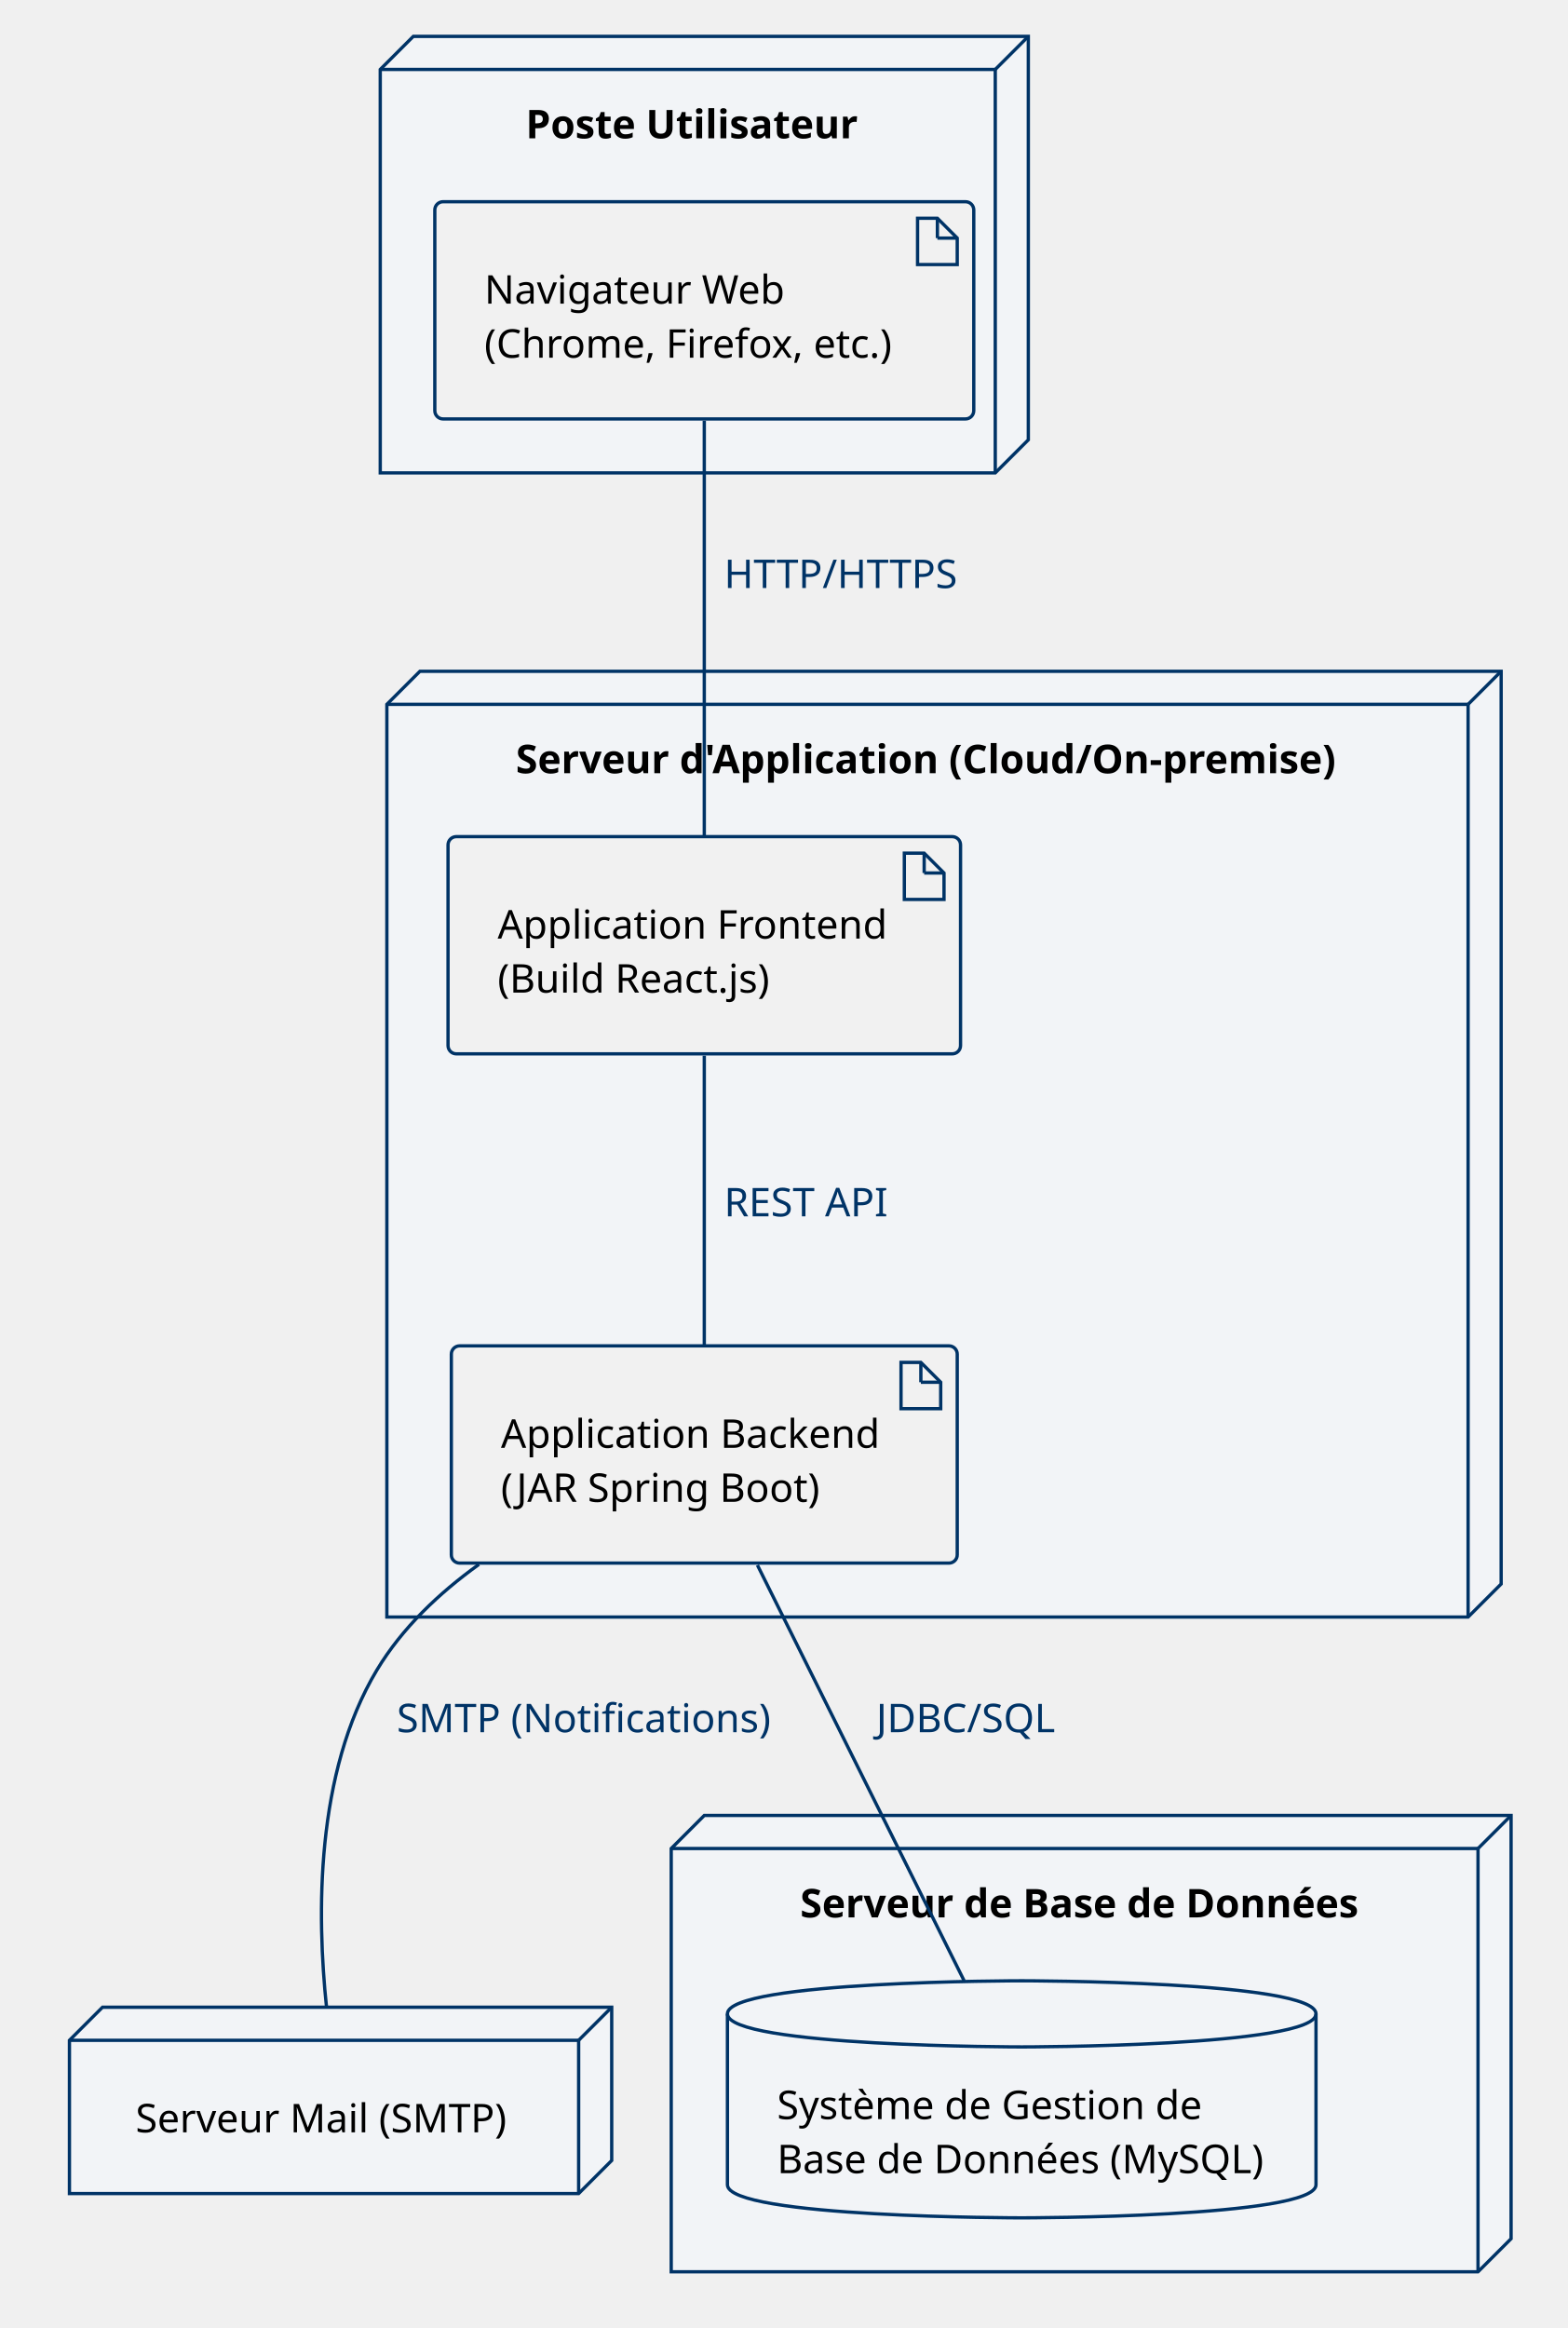
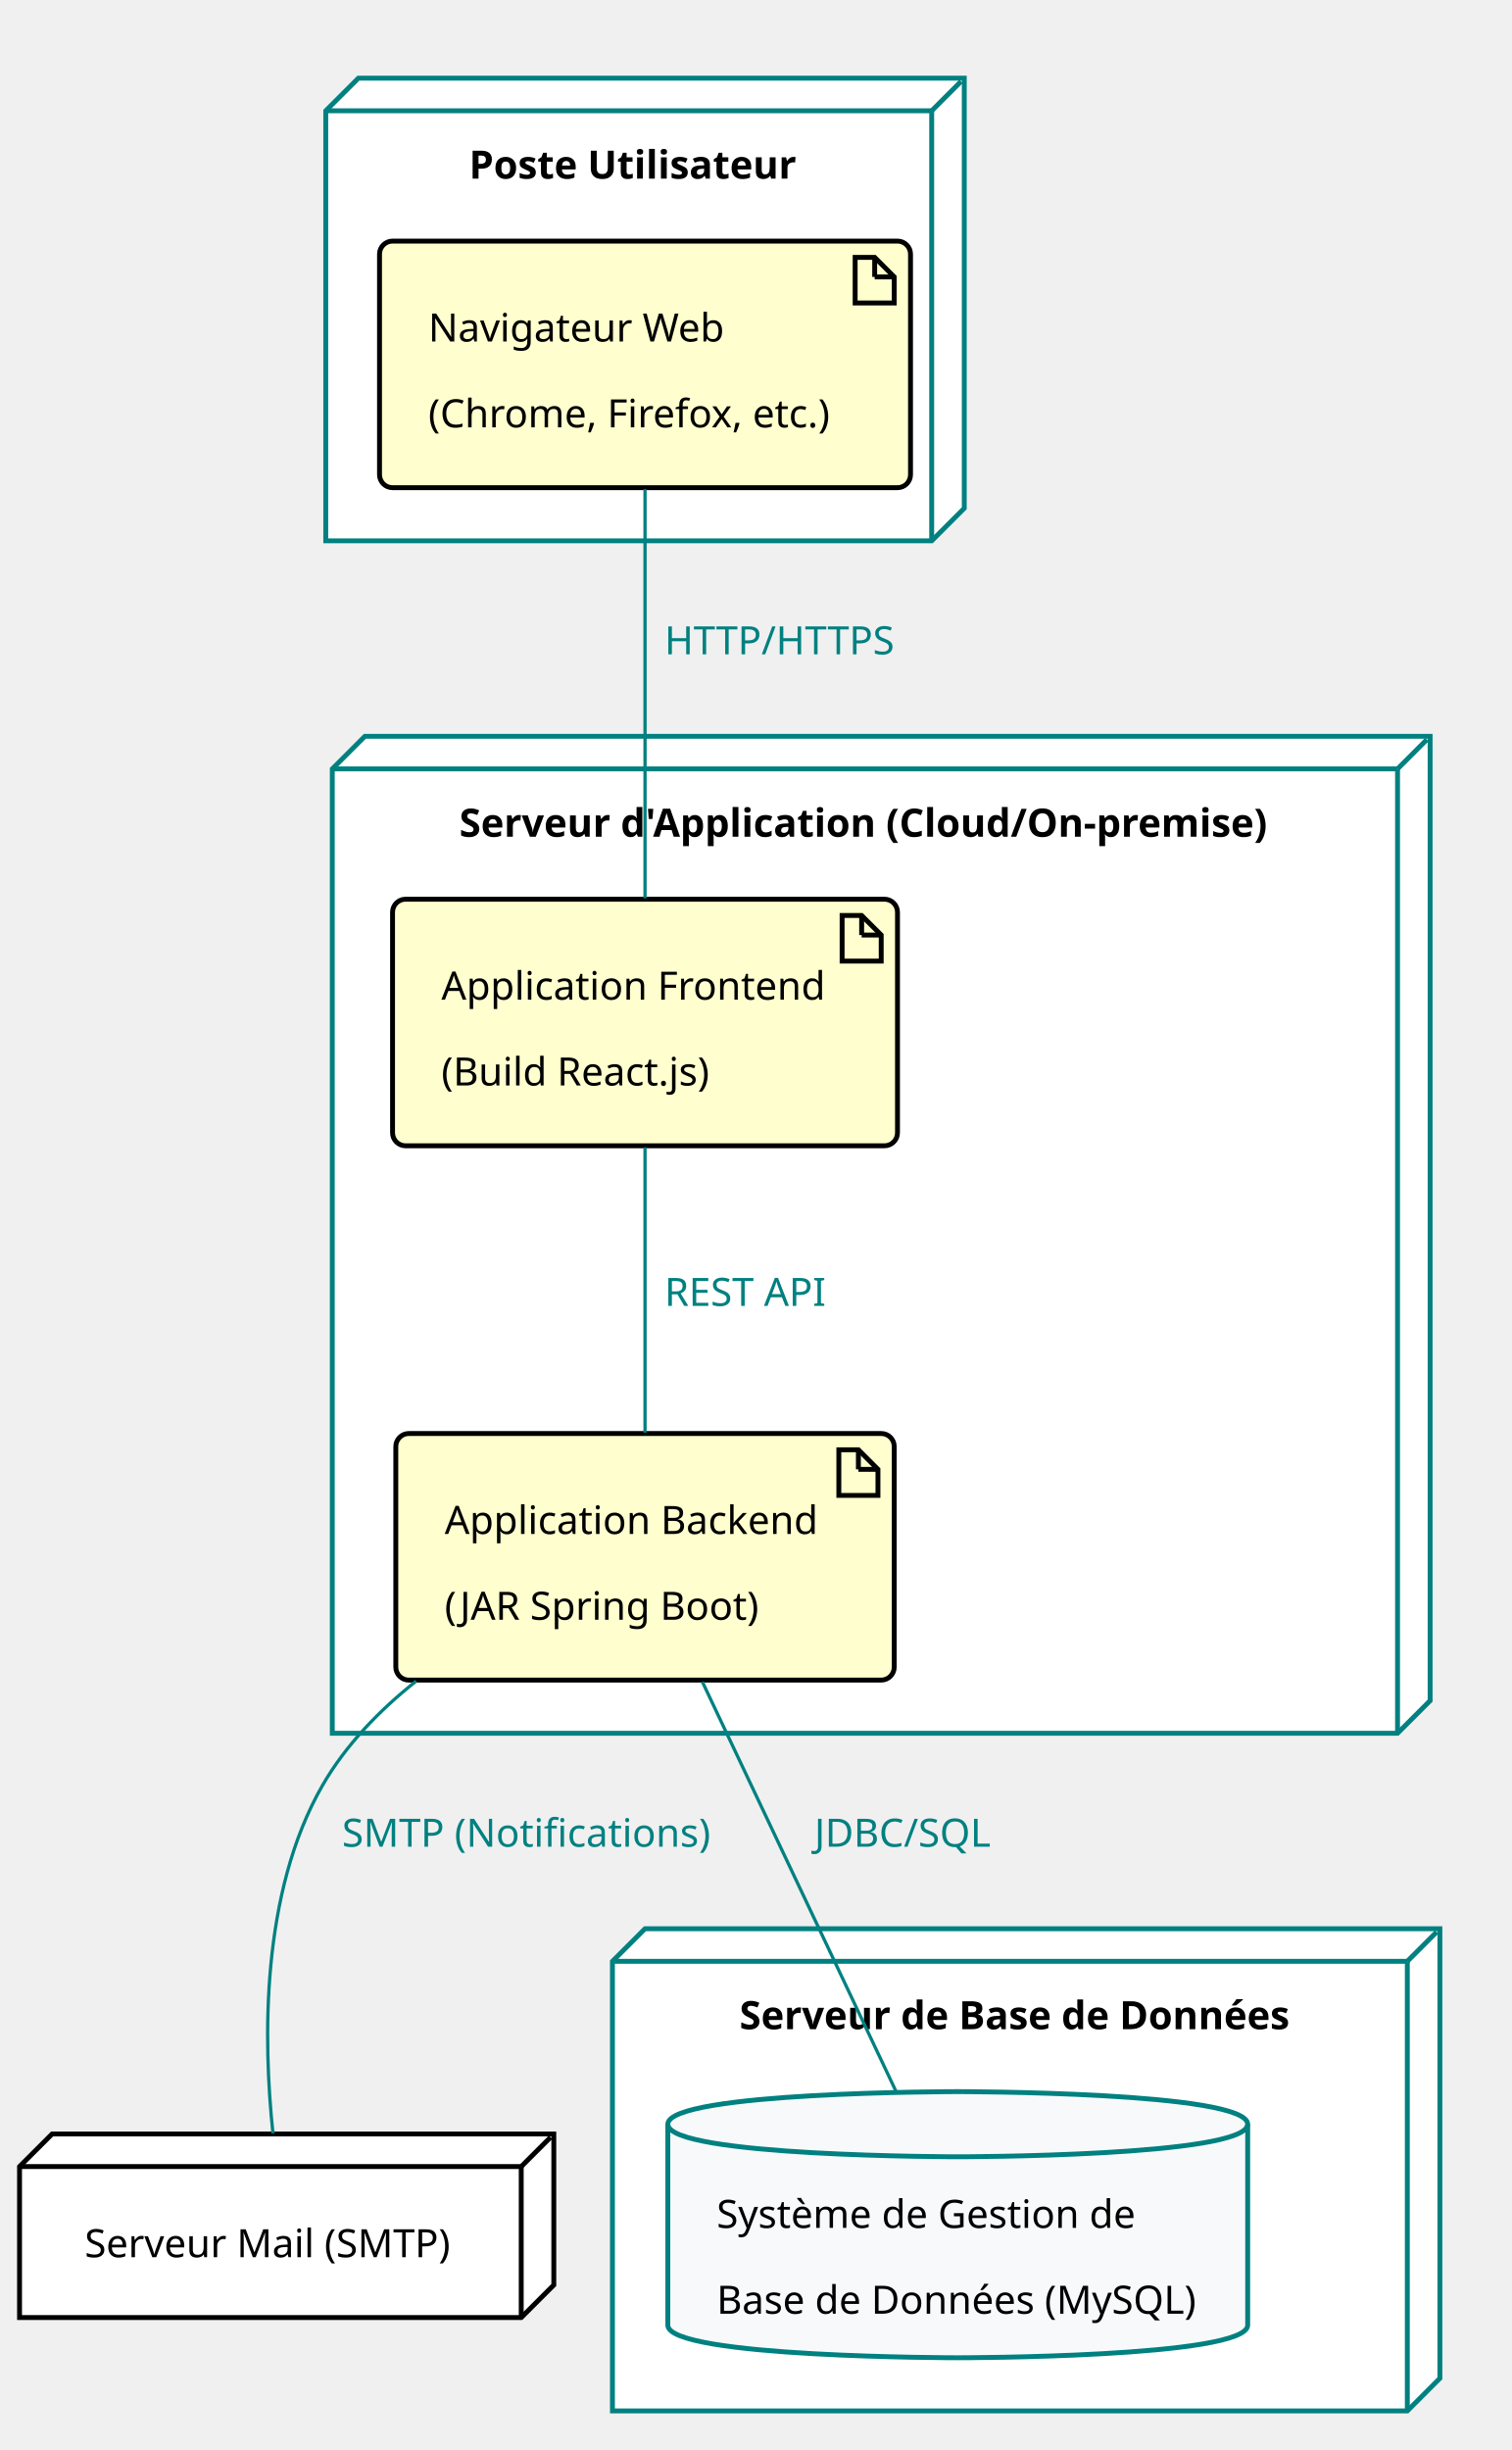
- <svg xmlns="http://www.w3.org/2000/svg" contentStyleType="text/css" height="704px" preserveAspectRatio="none" style="width:474px;height:704px;background:#FFFFFF;" version="1.1" viewBox="0 0 474 704" width="474px" zoomAndPan="magnify">
+ <svg xmlns="http://www.w3.org/2000/svg" contentScriptType="application/ecmascript" contentStyleType="text/css" height="752px" preserveAspectRatio="none" style="width:464px;height:752px;" version="1.1" viewBox="0 0 464 752" width="464px" zoomAndPan="magnify">
  <defs />
  <g>
-     <g id="cluster_client">
-       <polygon fill="#F2F4F7" points="115,21,125,11,311,11,311,133,301,143,115,143,115,21" style="stroke:#003366;stroke-width:1.0;" />
-       <line style="stroke:#003366;stroke-width:1.0;" x1="301" x2="311" y1="21" y2="11" />
-       <line style="stroke:#003366;stroke-width:1.0;" x1="115" x2="301" y1="21" y2="21" />
-       <line style="stroke:#003366;stroke-width:1.0;" x1="301" x2="301" y1="21" y2="143" />
-       <text fill="#000000" font-family="sans-serif" font-size="12" font-weight="bold" lengthAdjust="spacing" textLength="100" x="159" y="41.828">Poste Utilisateur</text>
-     </g>
-     <g id="cluster_server">
-       <polygon fill="#F2F4F7" points="117,213,127,203,454,203,454,479,444,489,117,489,117,213" style="stroke:#003366;stroke-width:1.0;" />
-       <line style="stroke:#003366;stroke-width:1.0;" x1="444" x2="454" y1="213" y2="203" />
-       <line style="stroke:#003366;stroke-width:1.0;" x1="117" x2="444" y1="213" y2="213" />
-       <line style="stroke:#003366;stroke-width:1.0;" x1="444" x2="444" y1="213" y2="489" />
-       <text fill="#000000" font-family="sans-serif" font-size="12" font-weight="bold" lengthAdjust="spacing" textLength="251" x="156" y="233.828">Serveur d'Application (Cloud/On-premise)</text>
-     </g>
-     <g id="cluster_db_server">
-       <polygon fill="#F2F4F7" points="203,559,213,549,457,549,457,677,447,687,203,687,203,559" style="stroke:#003366;stroke-width:1.0;" />
-       <line style="stroke:#003366;stroke-width:1.0;" x1="447" x2="457" y1="559" y2="549" />
-       <line style="stroke:#003366;stroke-width:1.0;" x1="203" x2="447" y1="559" y2="559" />
-       <line style="stroke:#003366;stroke-width:1.0;" x1="447" x2="447" y1="559" y2="687" />
-       <text fill="#000000" font-family="sans-serif" font-size="12" font-weight="bold" lengthAdjust="spacing" textLength="168" x="242" y="579.828">Serveur de Base de Données</text>
-     </g>
-     <g id="elem_browser">
-       <rect fill="#F1F1F1" height="65.688" rx="2.5" ry="2.5" style="stroke:#003366;stroke-width:1.0;" width="163" x="131.5" y="61" />
-       <polygon fill="#F1F1F1" points="277.5,66,277.5,80,289.5,80,289.5,72,283.5,66,277.5,66" style="stroke:#003366;stroke-width:1.0;" />
-       <line style="stroke:#003366;stroke-width:1.0;" x1="283.5" x2="283.5" y1="66" y2="72" />
-       <line style="stroke:#003366;stroke-width:1.0;" x1="289.5" x2="283.5" y1="72" y2="72" />
-       <text fill="#000000" font-family="sans-serif" font-size="12" lengthAdjust="spacing" textLength="90" x="146.5" y="91.828">Navigateur Web</text>
-       <text fill="#000000" font-family="sans-serif" font-size="12" lengthAdjust="spacing" textLength="123" x="146.5" y="108.172">(Chrome, Firefox, etc.)</text>
-     </g>
-     <g id="elem_front">
-       <rect fill="#F1F1F1" height="65.688" rx="2.5" ry="2.5" style="stroke:#003366;stroke-width:1.0;" width="155" x="135.5" y="253" />
-       <polygon fill="#F1F1F1" points="273.5,258,273.5,272,285.5,272,285.5,264,279.5,258,273.5,258" style="stroke:#003366;stroke-width:1.0;" />
-       <line style="stroke:#003366;stroke-width:1.0;" x1="279.5" x2="279.5" y1="258" y2="264" />
-       <line style="stroke:#003366;stroke-width:1.0;" x1="285.5" x2="279.5" y1="264" y2="264" />
-       <text fill="#000000" font-family="sans-serif" font-size="12" lengthAdjust="spacing" textLength="115" x="150.5" y="283.828">Application Frontend</text>
-       <text fill="#000000" font-family="sans-serif" font-size="12" lengthAdjust="spacing" textLength="82" x="150.5" y="300.172">(Build React.js)</text>
-     </g>
-     <g id="elem_back">
-       <rect fill="#F1F1F1" height="65.688" rx="2.5" ry="2.5" style="stroke:#003366;stroke-width:1.0;" width="153" x="136.5" y="407" />
-       <polygon fill="#F1F1F1" points="272.5,412,272.5,426,284.5,426,284.5,418,278.5,412,272.5,412" style="stroke:#003366;stroke-width:1.0;" />
-       <line style="stroke:#003366;stroke-width:1.0;" x1="278.5" x2="278.5" y1="412" y2="418" />
-       <line style="stroke:#003366;stroke-width:1.0;" x1="284.5" x2="278.5" y1="418" y2="418" />
-       <text fill="#000000" font-family="sans-serif" font-size="12" lengthAdjust="spacing" textLength="113" x="151.5" y="437.828">Application Backend</text>
-       <text fill="#000000" font-family="sans-serif" font-size="12" lengthAdjust="spacing" textLength="94" x="151.5" y="454.172">(JAR Spring Boot)</text>
-     </g>
-     <g id="elem_mysql">
-       <path d="M220,609 C220,599 309,599 309,599 C309,599 398,599 398,609 L398,660.688 C398,670.688 309,670.688 309,670.688 C309,670.688 220,670.688 220,660.688 L220,609 " fill="#F2F4F7" style="stroke:#003366;stroke-width:1.0;" />
-       <path d="M220,609 C220,619 309,619 309,619 C309,619 398,619 398,609 " fill="none" style="stroke:#003366;stroke-width:1.0;" />
-       <text fill="#000000" font-family="sans-serif" font-size="12" lengthAdjust="spacing" textLength="128" x="235" y="640.828">Système de Gestion de</text>
-       <text fill="#000000" font-family="sans-serif" font-size="12" lengthAdjust="spacing" textLength="148" x="235" y="657.172">Base de Données (MySQL)</text>
-     </g>
-     <g id="elem_smtp">
-       <polygon fill="#F2F4F7" points="21,617,31,607,185,607,185,653.344,175,663.344,21,663.344,21,617" style="stroke:#003366;stroke-width:1.0;" />
-       <line style="stroke:#003366;stroke-width:1.0;" x1="175" x2="185" y1="617" y2="607" />
-       <line style="stroke:#003366;stroke-width:1.0;" x1="21" x2="175" y1="617" y2="617" />
-       <line style="stroke:#003366;stroke-width:1.0;" x1="175" x2="175" y1="617" y2="663.344" />
-       <text fill="#000000" font-family="sans-serif" font-size="12" lengthAdjust="spacing" textLength="114" x="41" y="644.828">Serveur Mail (SMTP)</text>
-     </g>
-     <g id="link_browser_front">
-       <path d="M213,127.23 C213,162.28 213,217.95 213,252.93 " fill="none" id="browser-front" style="stroke:#003366;stroke-width:1.0;" />
-       <text fill="#003366" font-family="sans-serif" font-size="12" lengthAdjust="spacing" textLength="71" x="219" y="177.828">HTTP/HTTPS</text>
-     </g>
-     <g id="link_front_back">
-       <path d="M213,319.24 C213,345.03 213,381.03 213,406.81 " fill="none" id="front-back" style="stroke:#003366;stroke-width:1.0;" />
-       <text fill="#003366" font-family="sans-serif" font-size="12" lengthAdjust="spacing" textLength="50" x="219" y="367.828">REST API</text>
-     </g>
-     <g id="link_back_mysql">
-       <path d="M229.07,473.3 C246.36,508.07 273.78,563.19 291.58,598.98 " fill="none" id="back-mysql" style="stroke:#003366;stroke-width:1.0;" />
-       <text fill="#003366" font-family="sans-serif" font-size="12" lengthAdjust="spacing" textLength="54" x="265" y="523.828">JDBC/SQL</text>
-     </g>
-     <g id="link_back_smtp">
-       <path d="M144.85,473.08 C132.74,481.78 121.59,492.37 114,505 C95.31,536.12 95.82,579.31 98.75,606.96 " fill="none" id="back-smtp" style="stroke:#003366;stroke-width:1.0;" />
-       <text fill="#003366" font-family="sans-serif" font-size="12" lengthAdjust="spacing" textLength="113" x="120" y="523.828">SMTP (Notifications)</text>
-     </g>
+     <polygon fill="#FFFFFF" points="100,34,110,24,296,24,296,156,286,166,100,166,100,34" style="stroke: #008080; stroke-width: 1.5;" />
+     <line style="stroke: #008080; stroke-width: 1.5;" x1="286" x2="295" y1="34" y2="25" />
+     <line style="stroke: #008080; stroke-width: 1.5;" x1="100" x2="286" y1="34" y2="34" />
+     <line style="stroke: #008080; stroke-width: 1.5;" x1="286" x2="286" y1="34" y2="166" />
+     <text fill="#000000" font-family="sans-serif" font-size="12" font-weight="bold" lengthAdjust="spacingAndGlyphs" textLength="100" x="144" y="54.828">Poste Utilisateur</text>
+     <polygon fill="#FFFFFF" points="102,236,112,226,439,226,439,522,429,532,102,532,102,236" style="stroke: #008080; stroke-width: 1.5;" />
+     <line style="stroke: #008080; stroke-width: 1.5;" x1="429" x2="438" y1="236" y2="227" />
+     <line style="stroke: #008080; stroke-width: 1.5;" x1="102" x2="429" y1="236" y2="236" />
+     <line style="stroke: #008080; stroke-width: 1.5;" x1="429" x2="429" y1="236" y2="532" />
+     <text fill="#000000" font-family="sans-serif" font-size="12" font-weight="bold" lengthAdjust="spacingAndGlyphs" textLength="251" x="141" y="256.828">Serveur d'Application (Cloud/On-premise)</text>
+     <polygon fill="#FFFFFF" points="188,602,198,592,442,592,442,730,432,740,188,740,188,602" style="stroke: #008080; stroke-width: 1.5;" />
+     <line style="stroke: #008080; stroke-width: 1.5;" x1="432" x2="441" y1="602" y2="593" />
+     <line style="stroke: #008080; stroke-width: 1.5;" x1="188" x2="432" y1="602" y2="602" />
+     <line style="stroke: #008080; stroke-width: 1.5;" x1="432" x2="432" y1="602" y2="740" />
+     <text fill="#000000" font-family="sans-serif" font-size="12" font-weight="bold" lengthAdjust="spacingAndGlyphs" textLength="168" x="227" y="622.828">Serveur de Base de Données</text>
+     <rect fill="#FEFECE" height="75.688" rx="4" ry="4" style="stroke: #000000; stroke-width: 1.5;" width="163" x="116.5" y="74" />
+     <polygon fill="#FEFECE" points="262.5,79,262.5,93,274.5,93,274.5,85,268.5,79,262.5,79" style="stroke: #000000; stroke-width: 1.5;" />
+     <line style="stroke: #000000; stroke-width: 1.5;" x1="268.5" x2="268.5" y1="79" y2="85" />
+     <line style="stroke: #000000; stroke-width: 1.5;" x1="274.5" x2="268.5" y1="85" y2="85" />
+     <text fill="#000000" font-family="sans-serif" font-size="12" lengthAdjust="spacingAndGlyphs" textLength="90" x="131.5" y="104.828">Navigateur Web</text>
+     <text fill="#000000" font-family="sans-serif" font-size="12" lengthAdjust="spacingAndGlyphs" textLength="123" x="131.5" y="131.172">(Chrome, Firefox, etc.)</text>
+     <rect fill="#FEFECE" height="75.688" rx="4" ry="4" style="stroke: #000000; stroke-width: 1.5;" width="155" x="120.5" y="276" />
+     <polygon fill="#FEFECE" points="258.5,281,258.5,295,270.5,295,270.5,287,264.5,281,258.5,281" style="stroke: #000000; stroke-width: 1.5;" />
+     <line style="stroke: #000000; stroke-width: 1.5;" x1="264.5" x2="264.5" y1="281" y2="287" />
+     <line style="stroke: #000000; stroke-width: 1.5;" x1="270.5" x2="264.5" y1="287" y2="287" />
+     <text fill="#000000" font-family="sans-serif" font-size="12" lengthAdjust="spacingAndGlyphs" textLength="115" x="135.5" y="306.828">Application Frontend</text>
+     <text fill="#000000" font-family="sans-serif" font-size="12" lengthAdjust="spacingAndGlyphs" textLength="82" x="135.5" y="333.172">(Build React.js)</text>
+     <rect fill="#FEFECE" height="75.688" rx="4" ry="4" style="stroke: #000000; stroke-width: 1.5;" width="153" x="121.5" y="440" />
+     <polygon fill="#FEFECE" points="257.5,445,257.5,459,269.5,459,269.5,451,263.5,445,257.5,445" style="stroke: #000000; stroke-width: 1.5;" />
+     <line style="stroke: #000000; stroke-width: 1.5;" x1="263.5" x2="263.5" y1="445" y2="451" />
+     <line style="stroke: #000000; stroke-width: 1.5;" x1="269.5" x2="263.5" y1="451" y2="451" />
+     <text fill="#000000" font-family="sans-serif" font-size="12" lengthAdjust="spacingAndGlyphs" textLength="113" x="136.5" y="470.828">Application Backend</text>
+     <text fill="#000000" font-family="sans-serif" font-size="12" lengthAdjust="spacingAndGlyphs" textLength="94" x="136.5" y="497.172">(JAR Spring Boot)</text>
+     <path d="M205,652 C205,642 294,642 294,642 C294,642 383,642 383,652 L383,713.688 C383,723.688 294,723.688 294,723.688 C294,723.688 205,723.688 205,713.688 L205,652 " fill="#F8F9FA" style="stroke: #008080; stroke-width: 1.5;" />
+     <path d="M205,652 C205,662 294,662 294,662 C294,662 383,662 383,652 " fill="none" style="stroke: #008080; stroke-width: 1.5;" />
+     <text fill="#000000" font-family="sans-serif" font-size="12" lengthAdjust="spacingAndGlyphs" textLength="128" x="220" y="683.828">Système de Gestion de</text>
+     <text fill="#000000" font-family="sans-serif" font-size="12" lengthAdjust="spacingAndGlyphs" textLength="148" x="220" y="710.172">Base de Données (MySQL)</text>
+     <polygon fill="#FFFFFF" points="6,665,16,655,170,655,170,701.344,160,711.344,6,711.344,6,665" style="stroke: #000000; stroke-width: 1.5;" />
+     <line style="stroke: #000000; stroke-width: 1.5;" x1="160" x2="169" y1="665" y2="656" />
+     <line style="stroke: #000000; stroke-width: 1.5;" x1="6" x2="160" y1="665" y2="665" />
+     <line style="stroke: #000000; stroke-width: 1.5;" x1="160" x2="160" y1="665" y2="711.344" />
+     <text fill="#000000" font-family="sans-serif" font-size="12" lengthAdjust="spacingAndGlyphs" textLength="114" x="26" y="692.828">Serveur Mail (SMTP)</text>
+     <path d="M198,150.15 C198,185.96 198,239.85 198,275.71 " fill="none" id="browser-front" style="stroke: #008080; stroke-width: 1.0;" />
+     <text fill="#008080" font-family="sans-serif" font-size="12" lengthAdjust="spacingAndGlyphs" textLength="71" x="204" y="200.828">HTTP/HTTPS</text>
+     <path d="M198,352.17 C198,378.42 198,413.45 198,439.73 " fill="none" id="front-back" style="stroke: #008080; stroke-width: 1.0;" />
+     <text fill="#008080" font-family="sans-serif" font-size="12" lengthAdjust="spacingAndGlyphs" textLength="50" x="204" y="400.828">REST API</text>
+     <path d="M215.61,516.23 C232.44,551.83 257.75,605.34 275.02,641.87 " fill="none" id="back-mysql" style="stroke: #008080; stroke-width: 1.0;" />
+     <text fill="#008080" font-family="sans-serif" font-size="12" lengthAdjust="spacingAndGlyphs" textLength="54" x="250" y="566.828">JDBC/SQL</text>
+     <path d="M127.74,516 C116.42,524.99 106.1,535.65 99,548 C80.03,580.98 80.76,626.29 83.79,654.85 " fill="none" id="back-smtp" style="stroke: #008080; stroke-width: 1.0;" />
+     <text fill="#008080" font-family="sans-serif" font-size="12" lengthAdjust="spacingAndGlyphs" textLength="113" x="105" y="566.828">SMTP (Notifications)</text>
  </g>
</svg>
